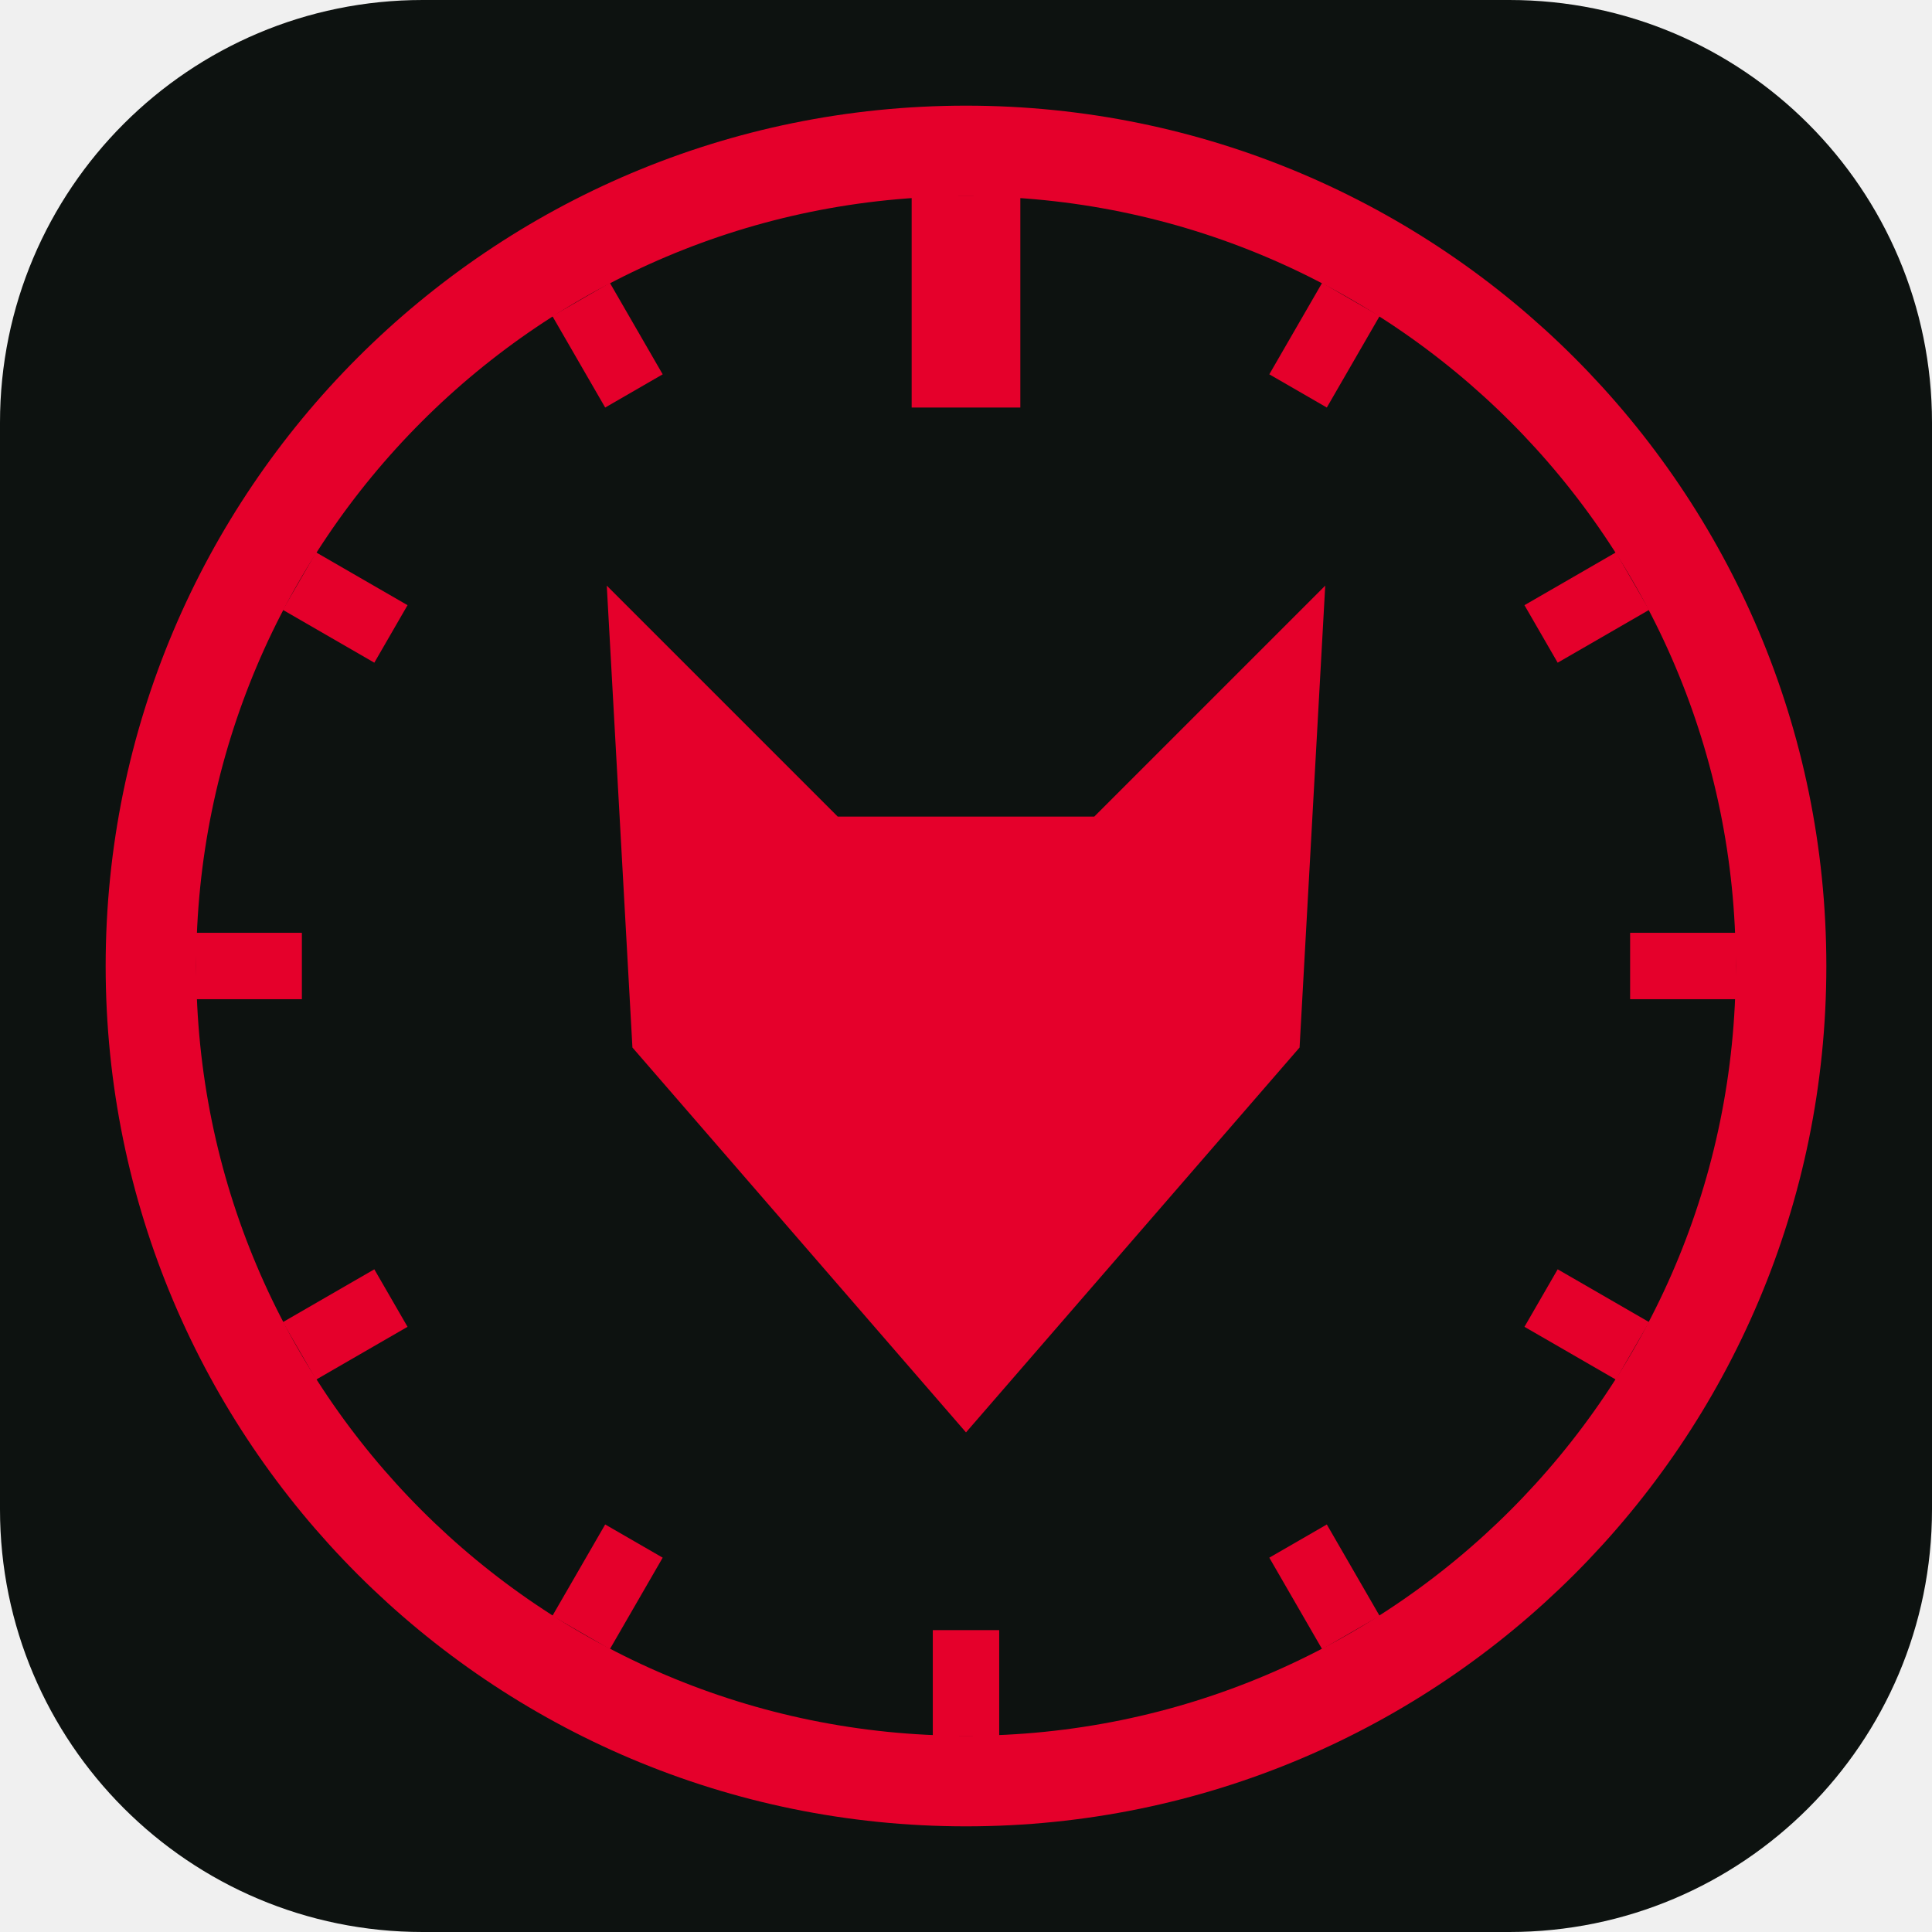
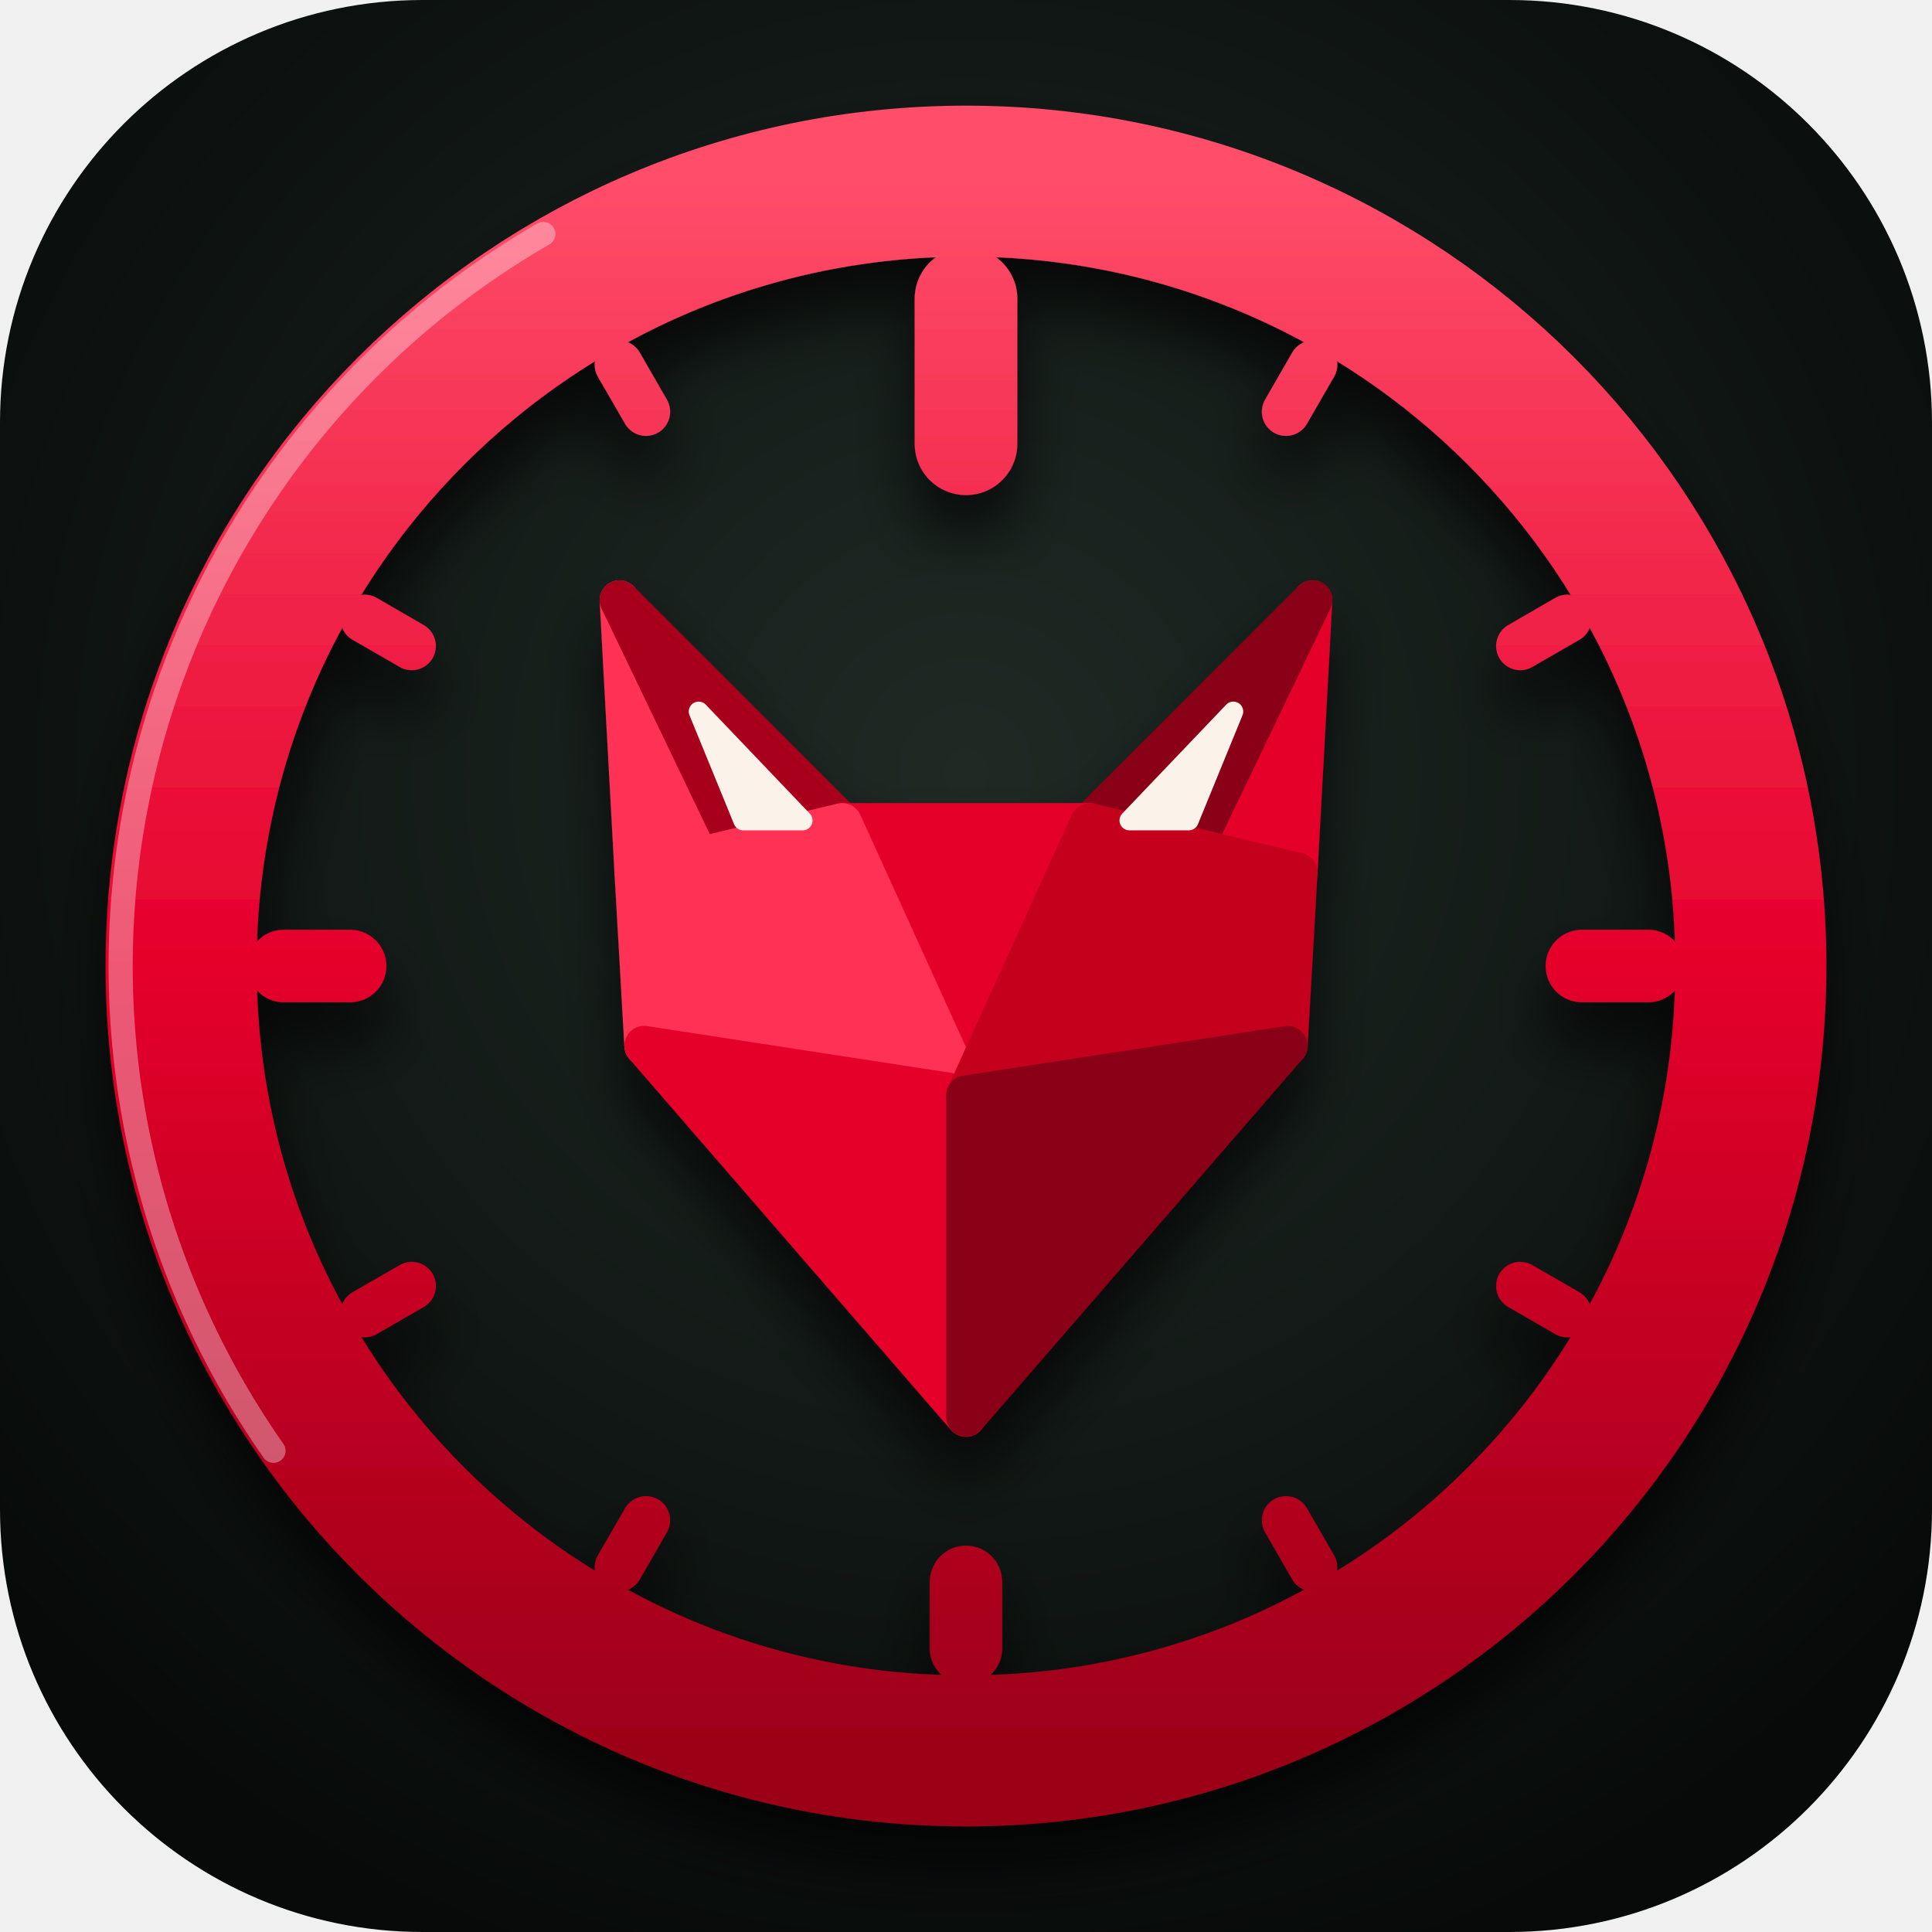
<svg xmlns="http://www.w3.org/2000/svg" viewBox="0 0 64 64">
-   <rect width="64" height="64" rx="14" fill="#0d1210" />
-   <circle cx="32" cy="32" r="27" fill="none" stroke="#e5002b" stroke-width="3" />
-   <line x1="32.00" y1="13.50" x2="32.00" y2="6.50" stroke="#e5002b" stroke-width="3.6" />
-   <line x1="43.00" y1="12.95" x2="44.75" y2="9.92" stroke="#e5002b" stroke-width="2.2" />
-   <line x1="51.05" y1="21.00" x2="54.08" y2="19.25" stroke="#e5002b" stroke-width="2.2" />
-   <line x1="54.00" y1="32.00" x2="57.50" y2="32.00" stroke="#e5002b" stroke-width="2.2" />
-   <line x1="51.05" y1="43.00" x2="54.08" y2="44.75" stroke="#e5002b" stroke-width="2.2" />
-   <line x1="43.00" y1="51.05" x2="44.75" y2="54.08" stroke="#e5002b" stroke-width="2.2" />
-   <line x1="32.00" y1="54.00" x2="32.00" y2="57.50" stroke="#e5002b" stroke-width="2.2" />
-   <line x1="21.00" y1="51.05" x2="19.25" y2="54.08" stroke="#e5002b" stroke-width="2.2" />
-   <line x1="12.95" y1="43.00" x2="9.92" y2="44.75" stroke="#e5002b" stroke-width="2.2" />
-   <line x1="10.00" y1="32.00" x2="6.50" y2="32.00" stroke="#e5002b" stroke-width="2.2" />
-   <line x1="12.95" y1="21.00" x2="9.92" y2="19.25" stroke="#e5002b" stroke-width="2.2" />
-   <line x1="21.00" y1="12.95" x2="19.25" y2="9.92" stroke="#e5002b" stroke-width="2.2" />
-   <path transform="translate(32 33) scale(0.85) translate(-32 -33)" d="M18 17 L27 26 L37 26 L46 17 L45 35 L32 50 L19 35 Z" fill="#e5002b" />
+   <defs>
+     <radialGradient id="bg" cx="0.5" cy="0.4" r="0.65">
+       <stop offset="0" stop-color="#1f2a25" />
+       <stop offset="1" stop-color="#070a09" />
+     </radialGradient>
+     <linearGradient id="ring" gradientUnits="userSpaceOnUse" x1="0" y1="6" x2="0" y2="58">
+       <stop offset="0" stop-color="#ff4d6a" />
+       <stop offset="0.5" stop-color="#e5002b" />
+       <stop offset="1" stop-color="#9c0019" />
+     </linearGradient>
+     <filter id="shadow" x="-20%" y="-20%" width="140%" height="150%">
+       <feDropShadow dx="0" dy="1.4" stdDeviation="1" flood-color="#000" flood-opacity="0.7" />
+     </filter>
+   </defs>
+   <rect width="64" height="64" rx="14" fill="url(#bg)" />
+   <g filter="url(#shadow)">
+     <circle cx="32" cy="32" r="26" fill="none" stroke="url(#ring)" stroke-width="5" />
+     <path d="M9.06 48.06 A28 28 0 0 1 18.00 7.75" fill="none" stroke="#fff" stroke-opacity="0.35" stroke-width="0.8" stroke-linecap="round" />
+     <g stroke="url(#ring)" stroke-linecap="round">
+       <line x1="32.00" y1="9.90" x2="32.00" y2="14.70" stroke-width="3.4" />
+       <line x1="43.50" y1="12.08" x2="42.60" y2="13.64" stroke-width="1.6" />
+       <line x1="51.92" y1="20.50" x2="50.36" y2="21.40" stroke-width="1.6" />
+       <line x1="54.60" y1="32.00" x2="52.40" y2="32.00" stroke-width="2.4" />
+       <line x1="51.92" y1="43.50" x2="50.36" y2="42.60" stroke-width="1.6" />
+       <line x1="43.50" y1="51.92" x2="42.60" y2="50.36" stroke-width="1.6" />
+       <line x1="32.00" y1="54.60" x2="32.00" y2="52.40" stroke-width="2.4" />
+       <line x1="20.50" y1="51.92" x2="21.40" y2="50.36" stroke-width="1.6" />
+       <line x1="12.08" y1="43.50" x2="13.64" y2="42.60" stroke-width="1.6" />
+       <line x1="9.40" y1="32.00" x2="11.60" y2="32.00" stroke-width="2.4" />
+       <line x1="12.08" y1="20.50" x2="13.64" y2="21.40" stroke-width="1.6" />
+       <line x1="20.50" y1="12.08" x2="21.40" y2="13.64" stroke-width="1.6" />
+     </g>
+     <g transform="translate(32 33) scale(0.82) translate(-32 -33)" stroke-width="1.6" stroke-linejoin="round">
+       <polygon points="18.00,17.00 22.80,27.00 18.60,28.00" fill="#ff3355" stroke="#ff3355" />
+       <polygon points="18.00,17.00 27.00,26.00 22.80,27.00" fill="#a8001c" stroke="#a8001c" />
+       <polygon points="46.00,17.00 45.40,28.00 41.20,27.00" fill="#e5002b" stroke="#e5002b" />
+       <polygon points="46.00,17.00 41.20,27.00 37.00,26.00" fill="#8a0016" stroke="#8a0016" />
+       <polygon points="27.00,26.00 37.00,26.00 32.00,37.00" fill="#e5002b" stroke="#e5002b" />
+       <polygon points="18.60,28.00 22.80,27.00 27.00,26.00 32.00,37.00 19.00,35.00" fill="#ff3355" stroke="#ff3355" />
+       <polygon points="19.00,35.00 32.00,37.00 32.00,50.00" fill="#e5002b" stroke="#e5002b" />
+       <polygon points="37.00,26.00 41.20,27.00 45.40,28.00 45.00,35.00 32.00,37.00" fill="#c4001f" stroke="#c4001f" />
+       <polygon points="32.00,37.00 45.00,35.00 32.00,50.00" fill="#8a0016" stroke="#8a0016" />
+       <polygon points="21.20,21.50 25.40,25.90 23.00,25.90" fill="#fbf3ea" stroke="#fbf3ea" stroke-width="0.8" />
+       <polygon points="42.80,21.50 38.60,25.90 41.00,25.90" fill="#fbf3ea" stroke="#fbf3ea" stroke-width="0.8" />
+     </g>
+   </g>
</svg>
